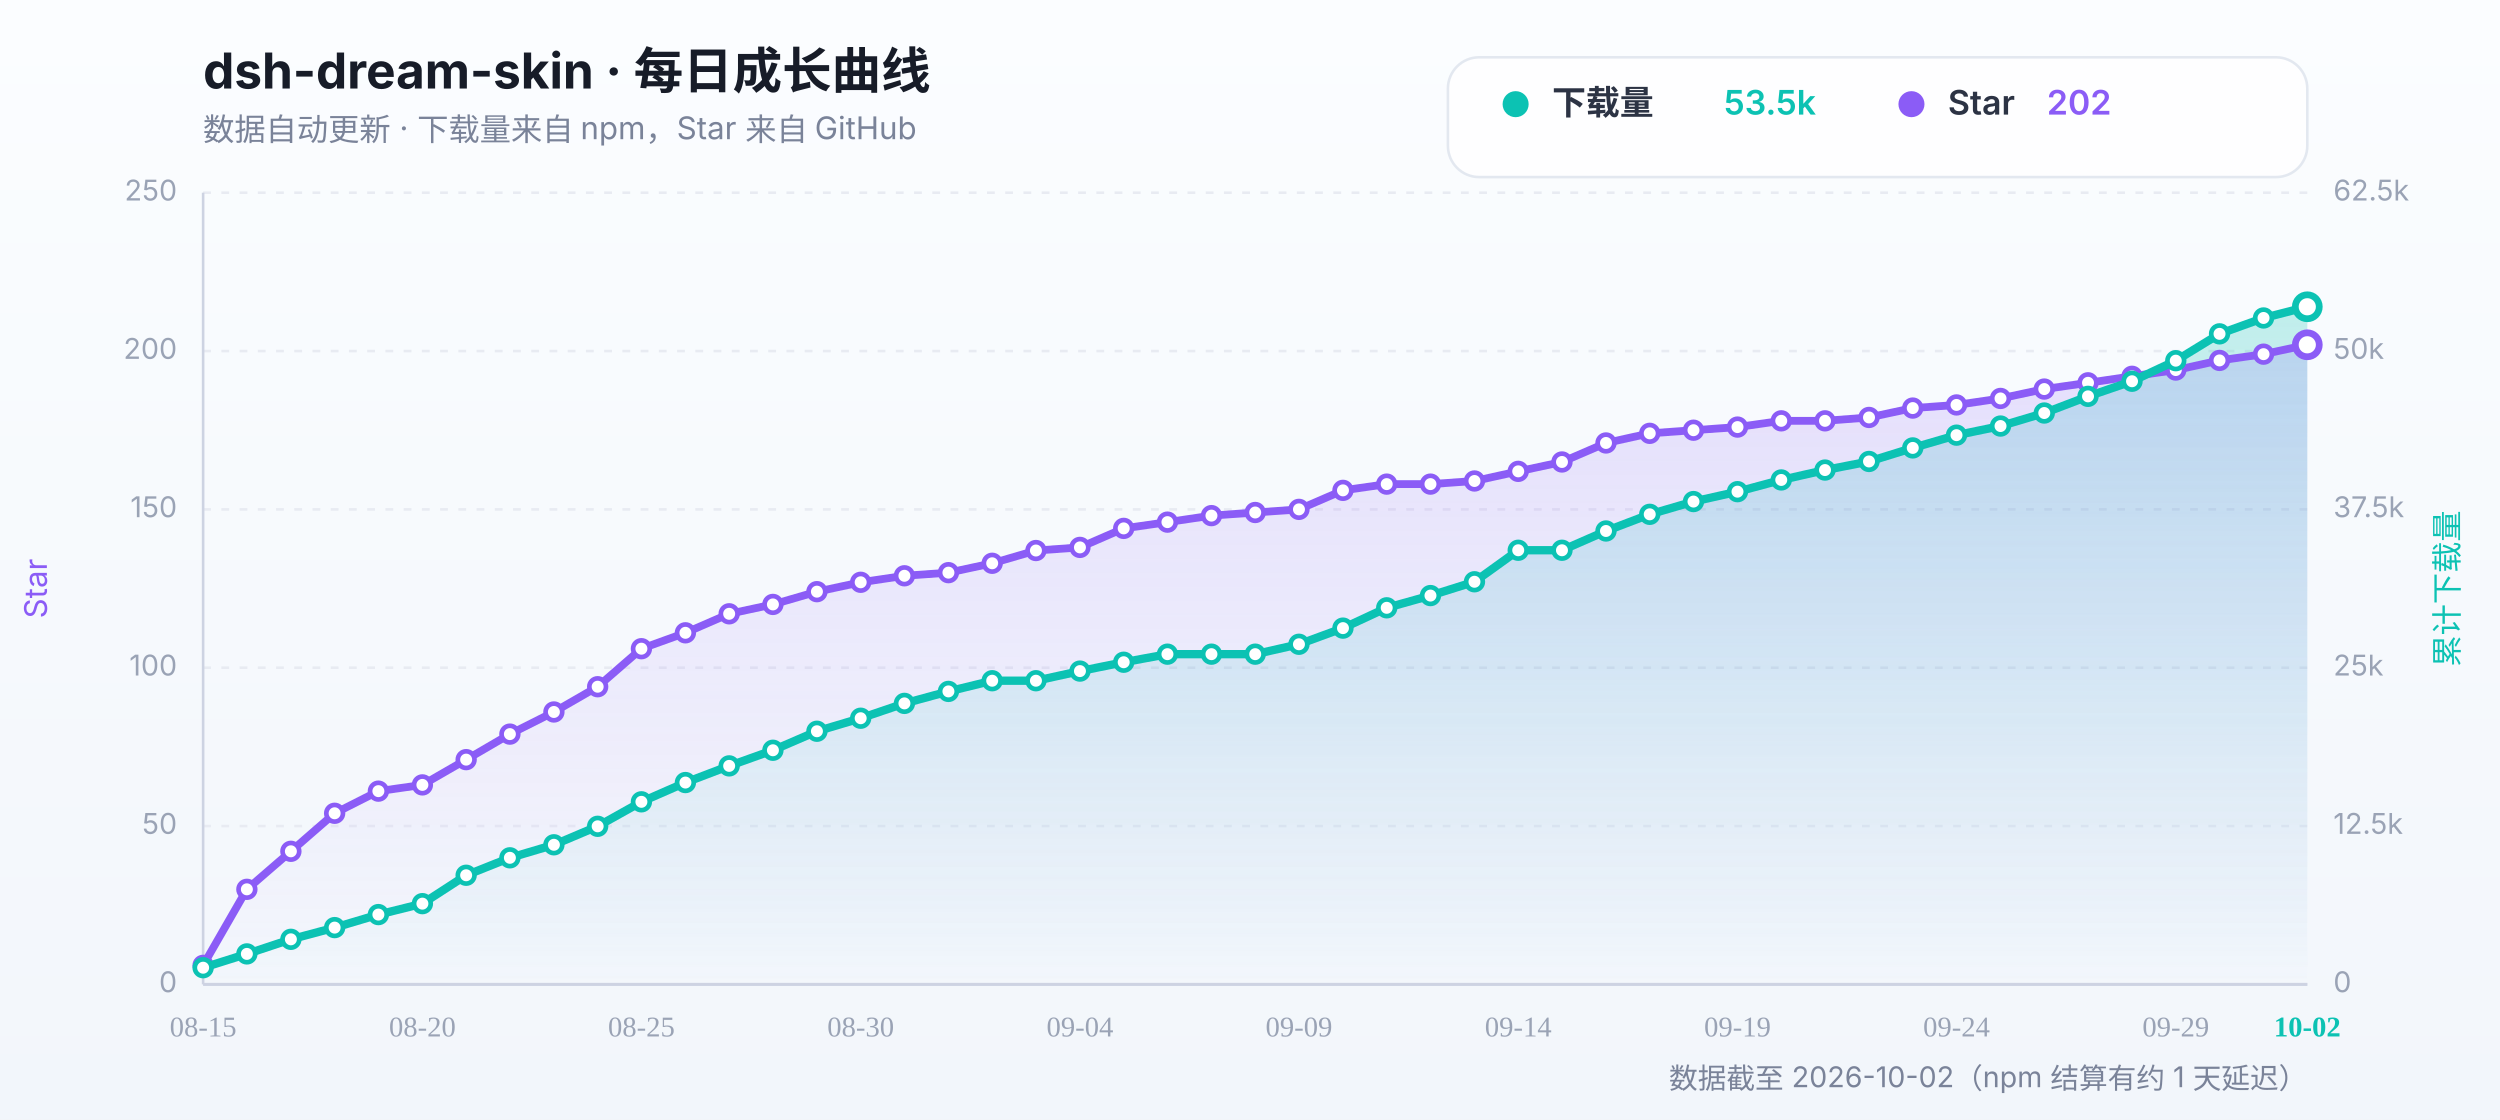
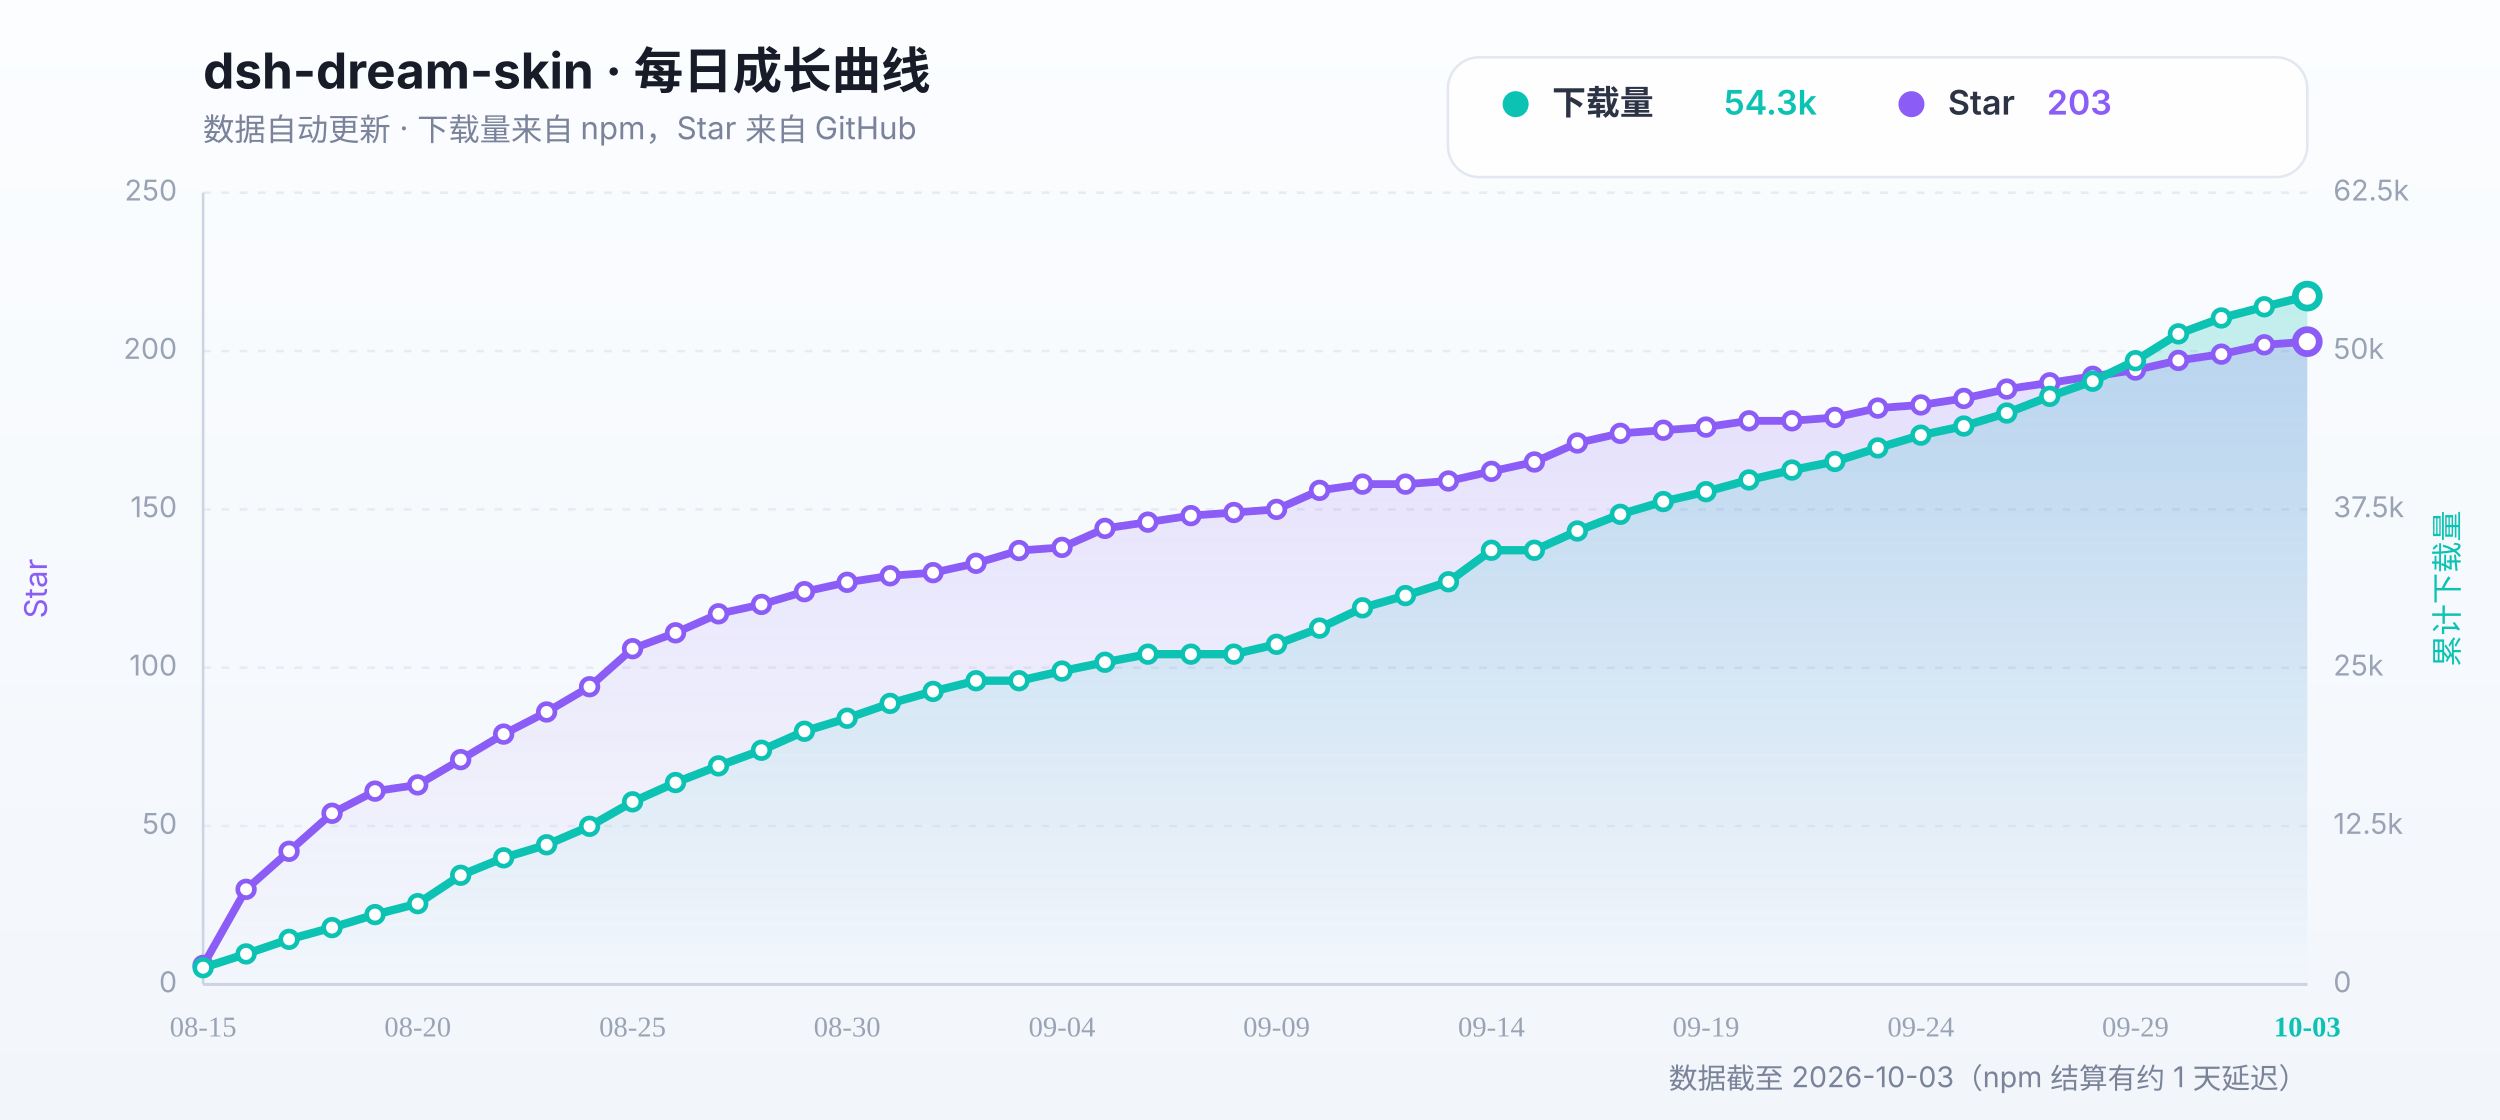
<svg xmlns="http://www.w3.org/2000/svg" width="960" height="430" viewBox="0 0 960 430" role="img" aria-label="dsh-dream-skin 每日 Star 与累计下载量双轴折线图">
  <defs>
    <linearGradient id="gradDl" x1="0" y1="0" x2="0" y2="1">
      <stop offset="0%" stop-color="#0cc2b3" stop-opacity="0.24" />
      <stop offset="100%" stop-color="#0cc2b3" stop-opacity="0" />
    </linearGradient>
    <linearGradient id="gradSt" x1="0" y1="0" x2="0" y2="1">
      <stop offset="0%" stop-color="#8b5cf6" stop-opacity="0.18" />
      <stop offset="100%" stop-color="#8b5cf6" stop-opacity="0" />
    </linearGradient>
    <linearGradient id="bgGrad" x1="0" y1="0" x2="0" y2="1">
      <stop offset="0%" stop-color="#fbfdff" />
      <stop offset="100%" stop-color="#f2f6fb" />
    </linearGradient>
  </defs>
  <rect width="960" height="430" fill="url(#bgGrad)" />
  <g font-family="system-ui,-apple-system,'Segoe UI',sans-serif">
    <text x="18" y="226" font-size="12" fill="#8b5cf6" transform="rotate(-90 18 226)" text-anchor="middle">Star</text>
    <text x="944" y="226" font-size="12" fill="#0cc2b3" transform="rotate(-90 944 226)" text-anchor="middle">累计下载量</text>
  </g>
  <text x="78" y="34" font-size="19" font-weight="700" fill="#171c28" font-family="system-ui,-apple-system,'Segoe UI',sans-serif">dsh-dream-skin · 每日成长曲线</text>
  <text x="78" y="54" font-size="12" fill="#7a8399" font-family="system-ui,-apple-system,'Segoe UI',sans-serif">数据自动更新 · 下载量来自 npm，Star 来自 GitHub</text>
  <g font-family="system-ui,-apple-system,'Segoe UI',sans-serif">
    <rect x="556" y="22" width="330" height="46" rx="12" fill="#ffffff" fill-opacity="0.72" stroke="#e3e8f0" stroke-width="1" />
    <circle cx="582" cy="40" r="5" fill="#0cc2b3" />
    <text x="596" y="44" font-size="13" font-weight="600" fill="#2c3344">下载量</text>
-     <text x="662" y="44" font-size="13" font-weight="600" fill="#0cc2b3">53.5k</text>
+     <text x="662" y="44" font-size="13" font-weight="600" fill="#0cc2b3">54.3k</text>
    <circle cx="734" cy="40" r="5" fill="#8b5cf6" />
    <text x="748" y="44" font-size="13" font-weight="600" fill="#2c3344">Star</text>
-     <text x="786" y="44" font-size="13" font-weight="600" fill="#8b5cf6">202</text>
+     <text x="786" y="44" font-size="13" font-weight="600" fill="#8b5cf6">203</text>
  </g>
  <line x1="78" y1="378.0" x2="886" y2="378.0" stroke="#d3d9e8" stroke-width="1.2" />
  <line x1="78" y1="317.2" x2="886" y2="317.2" stroke="#e8ebf2" stroke-width="1" stroke-dasharray="3 4" />
  <line x1="78" y1="256.4" x2="886" y2="256.4" stroke="#e8ebf2" stroke-width="1" stroke-dasharray="3 4" />
  <line x1="78" y1="195.6" x2="886" y2="195.6" stroke="#e8ebf2" stroke-width="1" stroke-dasharray="3 4" />
  <line x1="78" y1="134.8" x2="886" y2="134.8" stroke="#e8ebf2" stroke-width="1" stroke-dasharray="3 4" />
  <line x1="78" y1="74.0" x2="886" y2="74.0" stroke="#e8ebf2" stroke-width="1" stroke-dasharray="3 4" />
  <g font-family="system-ui,-apple-system,'Segoe UI',sans-serif">
    <text x="68" y="381.0" text-anchor="end" font-size="11" fill="#9aa3b5">0</text>
    <text x="68" y="320.2" text-anchor="end" font-size="11" fill="#9aa3b5">50</text>
    <text x="68" y="259.4" text-anchor="end" font-size="11" fill="#9aa3b5">100</text>
    <text x="68" y="198.6" text-anchor="end" font-size="11" fill="#9aa3b5">150</text>
    <text x="68" y="137.8" text-anchor="end" font-size="11" fill="#9aa3b5">200</text>
    <text x="68" y="77.0" text-anchor="end" font-size="11" fill="#9aa3b5">250</text>
    <text x="896" y="381.0" text-anchor="start" font-size="11" fill="#9aa3b5">0</text>
    <text x="896" y="320.2" text-anchor="start" font-size="11" fill="#9aa3b5">12.5k</text>
    <text x="896" y="259.4" text-anchor="start" font-size="11" fill="#9aa3b5">25k</text>
    <text x="896" y="198.6" text-anchor="start" font-size="11" fill="#9aa3b5">37.5k</text>
    <text x="896" y="137.8" text-anchor="start" font-size="11" fill="#9aa3b5">50k</text>
    <text x="896" y="77.0" text-anchor="start" font-size="11" fill="#9aa3b5">62.5k</text>
  </g>
  <line x1="78" y1="74" x2="78" y2="378" stroke="#cdd3e2" stroke-width="1" />
  <line x1="78" y1="378" x2="886" y2="378" stroke="#cdd3e2" stroke-width="1" />
-   <path d="M 78.0 378.0 L 78.0 371.6 L 94.8 366.3 L 111.7 360.7 L 128.5 356.2 L 145.3 351.2 L 162.2 347.0 L 179.0 336.1 L 195.8 329.4 L 212.7 324.4 L 229.5 317.3 L 246.3 307.9 L 263.2 300.5 L 280.0 294.1 L 296.8 288.1 L 313.7 280.8 L 330.5 275.8 L 347.3 270.1 L 364.2 265.5 L 381.0 261.4 L 397.8 261.4 L 414.7 257.7 L 431.5 254.3 L 448.3 251.2 L 465.2 251.2 L 482.0 251.2 L 498.8 247.4 L 515.7 241.2 L 532.5 233.4 L 549.3 228.7 L 566.2 223.4 L 583.0 211.3 L 599.8 211.3 L 616.7 203.9 L 633.5 197.5 L 650.3 192.6 L 667.2 188.8 L 684.0 184.3 L 700.8 180.5 L 717.7 177.2 L 734.5 172.0 L 751.3 167.1 L 768.2 163.6 L 785.0 158.6 L 801.8 152.2 L 818.7 146.4 L 835.5 138.5 L 852.3 128.2 L 869.2 122.1 L 886.0 117.8 L 886.0 378.0 Z" fill="url(#gradDl)" stroke="none" />
-   <path d="M 78.0 378.0 L 78.0 370.7 L 94.8 341.5 L 111.7 326.9 L 128.5 312.3 L 145.3 303.8 L 162.2 301.4 L 179.0 291.7 L 195.8 281.9 L 212.7 273.4 L 229.5 263.7 L 246.3 249.1 L 263.2 243.0 L 280.0 235.7 L 296.8 232.1 L 313.7 227.2 L 330.5 223.6 L 347.3 221.1 L 364.2 219.9 L 381.0 216.3 L 397.8 211.4 L 414.7 210.2 L 431.5 202.9 L 448.3 200.5 L 465.2 198.0 L 482.0 196.8 L 498.8 195.6 L 515.7 188.3 L 532.5 185.9 L 549.3 185.9 L 566.2 184.7 L 583.0 181.0 L 599.8 177.4 L 616.7 170.1 L 633.5 166.4 L 650.3 165.2 L 667.2 164.0 L 684.0 161.6 L 700.8 161.6 L 717.7 160.3 L 734.5 156.7 L 751.3 155.5 L 768.2 153.0 L 785.0 149.4 L 801.8 147.0 L 818.7 144.5 L 835.5 142.1 L 852.3 138.4 L 869.2 136.0 L 886.0 132.4 L 886.0 378.0 Z" fill="url(#gradSt)" stroke="none" />
-   <polyline points="78.0,370.7 94.8,341.5 111.7,326.9 128.5,312.3 145.3,303.8 162.2,301.4 179.0,291.7 195.8,281.9 212.7,273.4 229.5,263.7 246.3,249.1 263.2,243.0 280.0,235.7 296.8,232.1 313.7,227.2 330.5,223.6 347.3,221.1 364.2,219.9 381.0,216.3 397.8,211.4 414.7,210.2 431.5,202.9 448.3,200.5 465.2,198.0 482.0,196.8 498.8,195.6 515.7,188.3 532.5,185.9 549.3,185.9 566.2,184.7 583.0,181.0 599.8,177.4 616.7,170.1 633.5,166.4 650.3,165.2 667.2,164.0 684.0,161.6 700.8,161.6 717.7,160.3 734.5,156.7 751.3,155.5 768.2,153.0 785.0,149.4 801.8,147.0 818.7,144.5 835.5,142.1 852.3,138.4 869.2,136.0 886.0,132.4" fill="none" stroke="#8b5cf6" stroke-width="3" stroke-linecap="round" stroke-linejoin="round" />
+   <path d="M 78.0 378.0 L 78.0 371.6 L 94.5 366.3 L 111.0 360.7 L 127.5 356.2 L 144.0 351.2 L 160.4 347.0 L 176.9 336.1 L 193.4 329.4 L 209.9 324.4 L 226.4 317.3 L 242.9 307.9 L 259.4 300.5 L 275.9 294.1 L 292.4 288.1 L 308.9 280.8 L 325.3 275.8 L 341.8 270.1 L 358.3 265.5 L 374.8 261.4 L 391.3 261.4 L 407.8 257.7 L 424.3 254.3 L 440.8 251.2 L 457.3 251.2 L 473.8 251.2 L 490.2 247.4 L 506.7 241.2 L 523.2 233.4 L 539.7 228.7 L 556.2 223.4 L 572.7 211.3 L 589.2 211.3 L 605.7 203.9 L 622.2 197.5 L 638.7 192.6 L 655.1 188.8 L 671.6 184.3 L 688.1 180.5 L 704.6 177.2 L 721.1 172.0 L 737.6 167.1 L 754.1 163.6 L 770.6 158.6 L 787.1 152.2 L 803.6 146.4 L 820.0 138.5 L 836.5 128.2 L 853.0 122.1 L 869.5 117.8 L 886.0 113.7 L 886.0 378.0 Z" fill="url(#gradDl)" stroke="none" />
+   <path d="M 78.0 378.0 L 78.0 370.7 L 94.5 341.5 L 111.0 326.9 L 127.5 312.3 L 144.0 303.8 L 160.4 301.4 L 176.9 291.7 L 193.4 281.9 L 209.9 273.4 L 226.4 263.7 L 242.9 249.1 L 259.4 243.0 L 275.9 235.7 L 292.4 232.1 L 308.9 227.2 L 325.3 223.6 L 341.8 221.1 L 358.3 219.9 L 374.8 216.3 L 391.3 211.4 L 407.8 210.2 L 424.3 202.9 L 440.8 200.5 L 457.3 198.0 L 473.8 196.8 L 490.2 195.6 L 506.7 188.3 L 523.2 185.9 L 539.7 185.9 L 556.2 184.7 L 572.7 181.0 L 589.2 177.4 L 605.7 170.1 L 622.2 166.4 L 638.7 165.2 L 655.1 164.0 L 671.6 161.6 L 688.1 161.6 L 704.6 160.3 L 721.1 156.7 L 737.6 155.5 L 754.1 153.0 L 770.6 149.4 L 787.1 147.0 L 803.6 144.5 L 820.0 142.1 L 836.5 138.4 L 853.0 136.0 L 869.5 132.4 L 886.0 131.2 L 886.0 378.0 Z" fill="url(#gradSt)" stroke="none" />
+   <polyline points="78.0,370.7 94.5,341.5 111.0,326.9 127.5,312.3 144.0,303.8 160.4,301.4 176.9,291.7 193.4,281.9 209.9,273.4 226.4,263.7 242.9,249.1 259.4,243.0 275.9,235.7 292.4,232.1 308.9,227.2 325.3,223.6 341.8,221.1 358.3,219.9 374.8,216.3 391.3,211.4 407.8,210.2 424.3,202.9 440.8,200.5 457.3,198.0 473.8,196.8 490.2,195.6 506.7,188.3 523.2,185.9 539.7,185.9 556.2,184.7 572.7,181.0 589.2,177.4 605.7,170.1 622.2,166.4 638.7,165.2 655.1,164.0 671.6,161.6 688.1,161.6 704.6,160.3 721.1,156.7 737.6,155.5 754.1,153.0 770.6,149.4 787.1,147.0 803.6,144.5 820.0,142.1 836.5,138.4 853.0,136.0 869.5,132.4 886.0,131.2" fill="none" stroke="#8b5cf6" stroke-width="3" stroke-linecap="round" stroke-linejoin="round" />
  <circle cx="78.0" cy="370.7" r="3.2" fill="#ffffff" stroke="#8b5cf6" stroke-width="1.8" />
-   <circle cx="94.8" cy="341.5" r="3.2" fill="#ffffff" stroke="#8b5cf6" stroke-width="1.8" />
-   <circle cx="111.7" cy="326.9" r="3.2" fill="#ffffff" stroke="#8b5cf6" stroke-width="1.8" />
-   <circle cx="128.5" cy="312.3" r="3.2" fill="#ffffff" stroke="#8b5cf6" stroke-width="1.8" />
-   <circle cx="145.3" cy="303.8" r="3.2" fill="#ffffff" stroke="#8b5cf6" stroke-width="1.8" />
-   <circle cx="162.2" cy="301.4" r="3.2" fill="#ffffff" stroke="#8b5cf6" stroke-width="1.8" />
-   <circle cx="179.0" cy="291.7" r="3.2" fill="#ffffff" stroke="#8b5cf6" stroke-width="1.8" />
-   <circle cx="195.8" cy="281.9" r="3.2" fill="#ffffff" stroke="#8b5cf6" stroke-width="1.8" />
-   <circle cx="212.7" cy="273.4" r="3.2" fill="#ffffff" stroke="#8b5cf6" stroke-width="1.8" />
-   <circle cx="229.5" cy="263.7" r="3.2" fill="#ffffff" stroke="#8b5cf6" stroke-width="1.8" />
-   <circle cx="246.3" cy="249.1" r="3.2" fill="#ffffff" stroke="#8b5cf6" stroke-width="1.8" />
-   <circle cx="263.2" cy="243.0" r="3.2" fill="#ffffff" stroke="#8b5cf6" stroke-width="1.8" />
-   <circle cx="280.0" cy="235.7" r="3.2" fill="#ffffff" stroke="#8b5cf6" stroke-width="1.8" />
-   <circle cx="296.8" cy="232.1" r="3.2" fill="#ffffff" stroke="#8b5cf6" stroke-width="1.8" />
-   <circle cx="313.7" cy="227.2" r="3.2" fill="#ffffff" stroke="#8b5cf6" stroke-width="1.8" />
-   <circle cx="330.5" cy="223.6" r="3.2" fill="#ffffff" stroke="#8b5cf6" stroke-width="1.8" />
-   <circle cx="347.3" cy="221.1" r="3.2" fill="#ffffff" stroke="#8b5cf6" stroke-width="1.8" />
-   <circle cx="364.2" cy="219.9" r="3.2" fill="#ffffff" stroke="#8b5cf6" stroke-width="1.8" />
-   <circle cx="381.0" cy="216.3" r="3.2" fill="#ffffff" stroke="#8b5cf6" stroke-width="1.8" />
-   <circle cx="397.8" cy="211.4" r="3.2" fill="#ffffff" stroke="#8b5cf6" stroke-width="1.8" />
-   <circle cx="414.7" cy="210.2" r="3.2" fill="#ffffff" stroke="#8b5cf6" stroke-width="1.8" />
-   <circle cx="431.5" cy="202.9" r="3.2" fill="#ffffff" stroke="#8b5cf6" stroke-width="1.8" />
-   <circle cx="448.3" cy="200.5" r="3.2" fill="#ffffff" stroke="#8b5cf6" stroke-width="1.8" />
-   <circle cx="465.2" cy="198.0" r="3.2" fill="#ffffff" stroke="#8b5cf6" stroke-width="1.8" />
-   <circle cx="482.0" cy="196.8" r="3.2" fill="#ffffff" stroke="#8b5cf6" stroke-width="1.8" />
-   <circle cx="498.8" cy="195.6" r="3.2" fill="#ffffff" stroke="#8b5cf6" stroke-width="1.8" />
-   <circle cx="515.7" cy="188.3" r="3.2" fill="#ffffff" stroke="#8b5cf6" stroke-width="1.8" />
-   <circle cx="532.5" cy="185.9" r="3.2" fill="#ffffff" stroke="#8b5cf6" stroke-width="1.8" />
-   <circle cx="549.3" cy="185.9" r="3.2" fill="#ffffff" stroke="#8b5cf6" stroke-width="1.8" />
-   <circle cx="566.2" cy="184.7" r="3.2" fill="#ffffff" stroke="#8b5cf6" stroke-width="1.8" />
-   <circle cx="583.0" cy="181.0" r="3.2" fill="#ffffff" stroke="#8b5cf6" stroke-width="1.8" />
-   <circle cx="599.8" cy="177.4" r="3.2" fill="#ffffff" stroke="#8b5cf6" stroke-width="1.8" />
-   <circle cx="616.7" cy="170.1" r="3.2" fill="#ffffff" stroke="#8b5cf6" stroke-width="1.8" />
-   <circle cx="633.5" cy="166.4" r="3.2" fill="#ffffff" stroke="#8b5cf6" stroke-width="1.8" />
-   <circle cx="650.3" cy="165.2" r="3.2" fill="#ffffff" stroke="#8b5cf6" stroke-width="1.8" />
-   <circle cx="667.2" cy="164.0" r="3.2" fill="#ffffff" stroke="#8b5cf6" stroke-width="1.8" />
-   <circle cx="684.0" cy="161.6" r="3.2" fill="#ffffff" stroke="#8b5cf6" stroke-width="1.8" />
-   <circle cx="700.8" cy="161.6" r="3.2" fill="#ffffff" stroke="#8b5cf6" stroke-width="1.8" />
-   <circle cx="717.7" cy="160.3" r="3.2" fill="#ffffff" stroke="#8b5cf6" stroke-width="1.8" />
-   <circle cx="734.5" cy="156.7" r="3.2" fill="#ffffff" stroke="#8b5cf6" stroke-width="1.8" />
-   <circle cx="751.3" cy="155.5" r="3.2" fill="#ffffff" stroke="#8b5cf6" stroke-width="1.8" />
-   <circle cx="768.2" cy="153.0" r="3.2" fill="#ffffff" stroke="#8b5cf6" stroke-width="1.8" />
-   <circle cx="785.0" cy="149.4" r="3.2" fill="#ffffff" stroke="#8b5cf6" stroke-width="1.8" />
-   <circle cx="801.8" cy="147.0" r="3.2" fill="#ffffff" stroke="#8b5cf6" stroke-width="1.8" />
-   <circle cx="818.7" cy="144.5" r="3.2" fill="#ffffff" stroke="#8b5cf6" stroke-width="1.8" />
-   <circle cx="835.5" cy="142.1" r="3.2" fill="#ffffff" stroke="#8b5cf6" stroke-width="1.8" />
-   <circle cx="852.3" cy="138.4" r="3.2" fill="#ffffff" stroke="#8b5cf6" stroke-width="1.8" />
-   <circle cx="869.2" cy="136.0" r="3.2" fill="#ffffff" stroke="#8b5cf6" stroke-width="1.8" />
-   <circle cx="886.0" cy="132.4" r="4.6" fill="#ffffff" stroke="#8b5cf6" stroke-width="2.6" />
-   <polyline points="78.0,371.6 94.8,366.3 111.7,360.7 128.5,356.2 145.3,351.2 162.2,347.0 179.0,336.1 195.8,329.4 212.7,324.4 229.5,317.3 246.3,307.9 263.2,300.5 280.0,294.1 296.8,288.1 313.7,280.8 330.5,275.8 347.3,270.1 364.2,265.5 381.0,261.4 397.8,261.4 414.7,257.7 431.5,254.3 448.3,251.2 465.2,251.2 482.0,251.2 498.8,247.4 515.7,241.2 532.5,233.4 549.3,228.7 566.2,223.4 583.0,211.3 599.8,211.3 616.7,203.9 633.5,197.5 650.3,192.6 667.2,188.8 684.0,184.3 700.8,180.5 717.7,177.2 734.5,172.0 751.3,167.1 768.2,163.6 785.0,158.6 801.8,152.2 818.7,146.4 835.5,138.5 852.3,128.2 869.2,122.1 886.0,117.8" fill="none" stroke="#0cc2b3" stroke-width="3.2" stroke-linecap="round" stroke-linejoin="round" />
+   <circle cx="94.5" cy="341.5" r="3.2" fill="#ffffff" stroke="#8b5cf6" stroke-width="1.8" />
+   <circle cx="111.0" cy="326.9" r="3.2" fill="#ffffff" stroke="#8b5cf6" stroke-width="1.8" />
+   <circle cx="127.5" cy="312.3" r="3.2" fill="#ffffff" stroke="#8b5cf6" stroke-width="1.8" />
+   <circle cx="144.0" cy="303.8" r="3.2" fill="#ffffff" stroke="#8b5cf6" stroke-width="1.8" />
+   <circle cx="160.4" cy="301.4" r="3.2" fill="#ffffff" stroke="#8b5cf6" stroke-width="1.8" />
+   <circle cx="176.9" cy="291.7" r="3.2" fill="#ffffff" stroke="#8b5cf6" stroke-width="1.8" />
+   <circle cx="193.4" cy="281.9" r="3.2" fill="#ffffff" stroke="#8b5cf6" stroke-width="1.8" />
+   <circle cx="209.9" cy="273.4" r="3.2" fill="#ffffff" stroke="#8b5cf6" stroke-width="1.8" />
+   <circle cx="226.4" cy="263.7" r="3.2" fill="#ffffff" stroke="#8b5cf6" stroke-width="1.8" />
+   <circle cx="242.9" cy="249.1" r="3.2" fill="#ffffff" stroke="#8b5cf6" stroke-width="1.8" />
+   <circle cx="259.4" cy="243.0" r="3.2" fill="#ffffff" stroke="#8b5cf6" stroke-width="1.8" />
+   <circle cx="275.9" cy="235.7" r="3.2" fill="#ffffff" stroke="#8b5cf6" stroke-width="1.8" />
+   <circle cx="292.4" cy="232.1" r="3.2" fill="#ffffff" stroke="#8b5cf6" stroke-width="1.8" />
+   <circle cx="308.9" cy="227.2" r="3.2" fill="#ffffff" stroke="#8b5cf6" stroke-width="1.8" />
+   <circle cx="325.3" cy="223.6" r="3.2" fill="#ffffff" stroke="#8b5cf6" stroke-width="1.8" />
+   <circle cx="341.8" cy="221.1" r="3.2" fill="#ffffff" stroke="#8b5cf6" stroke-width="1.8" />
+   <circle cx="358.3" cy="219.9" r="3.2" fill="#ffffff" stroke="#8b5cf6" stroke-width="1.8" />
+   <circle cx="374.8" cy="216.3" r="3.2" fill="#ffffff" stroke="#8b5cf6" stroke-width="1.8" />
+   <circle cx="391.3" cy="211.4" r="3.2" fill="#ffffff" stroke="#8b5cf6" stroke-width="1.8" />
+   <circle cx="407.8" cy="210.2" r="3.2" fill="#ffffff" stroke="#8b5cf6" stroke-width="1.8" />
+   <circle cx="424.3" cy="202.9" r="3.2" fill="#ffffff" stroke="#8b5cf6" stroke-width="1.8" />
+   <circle cx="440.8" cy="200.5" r="3.2" fill="#ffffff" stroke="#8b5cf6" stroke-width="1.8" />
+   <circle cx="457.3" cy="198.0" r="3.2" fill="#ffffff" stroke="#8b5cf6" stroke-width="1.8" />
+   <circle cx="473.8" cy="196.8" r="3.2" fill="#ffffff" stroke="#8b5cf6" stroke-width="1.8" />
+   <circle cx="490.2" cy="195.6" r="3.2" fill="#ffffff" stroke="#8b5cf6" stroke-width="1.8" />
+   <circle cx="506.7" cy="188.3" r="3.2" fill="#ffffff" stroke="#8b5cf6" stroke-width="1.8" />
+   <circle cx="523.2" cy="185.9" r="3.2" fill="#ffffff" stroke="#8b5cf6" stroke-width="1.8" />
+   <circle cx="539.7" cy="185.9" r="3.2" fill="#ffffff" stroke="#8b5cf6" stroke-width="1.8" />
+   <circle cx="556.2" cy="184.7" r="3.2" fill="#ffffff" stroke="#8b5cf6" stroke-width="1.8" />
+   <circle cx="572.7" cy="181.0" r="3.2" fill="#ffffff" stroke="#8b5cf6" stroke-width="1.8" />
+   <circle cx="589.2" cy="177.4" r="3.2" fill="#ffffff" stroke="#8b5cf6" stroke-width="1.8" />
+   <circle cx="605.7" cy="170.1" r="3.2" fill="#ffffff" stroke="#8b5cf6" stroke-width="1.8" />
+   <circle cx="622.2" cy="166.4" r="3.2" fill="#ffffff" stroke="#8b5cf6" stroke-width="1.8" />
+   <circle cx="638.7" cy="165.2" r="3.2" fill="#ffffff" stroke="#8b5cf6" stroke-width="1.8" />
+   <circle cx="655.1" cy="164.0" r="3.2" fill="#ffffff" stroke="#8b5cf6" stroke-width="1.8" />
+   <circle cx="671.6" cy="161.6" r="3.2" fill="#ffffff" stroke="#8b5cf6" stroke-width="1.8" />
+   <circle cx="688.1" cy="161.6" r="3.2" fill="#ffffff" stroke="#8b5cf6" stroke-width="1.8" />
+   <circle cx="704.6" cy="160.3" r="3.2" fill="#ffffff" stroke="#8b5cf6" stroke-width="1.8" />
+   <circle cx="721.1" cy="156.7" r="3.2" fill="#ffffff" stroke="#8b5cf6" stroke-width="1.8" />
+   <circle cx="737.6" cy="155.5" r="3.2" fill="#ffffff" stroke="#8b5cf6" stroke-width="1.8" />
+   <circle cx="754.1" cy="153.0" r="3.2" fill="#ffffff" stroke="#8b5cf6" stroke-width="1.8" />
+   <circle cx="770.6" cy="149.4" r="3.2" fill="#ffffff" stroke="#8b5cf6" stroke-width="1.8" />
+   <circle cx="787.1" cy="147.0" r="3.2" fill="#ffffff" stroke="#8b5cf6" stroke-width="1.8" />
+   <circle cx="803.6" cy="144.5" r="3.2" fill="#ffffff" stroke="#8b5cf6" stroke-width="1.8" />
+   <circle cx="820.0" cy="142.1" r="3.2" fill="#ffffff" stroke="#8b5cf6" stroke-width="1.8" />
+   <circle cx="836.5" cy="138.4" r="3.2" fill="#ffffff" stroke="#8b5cf6" stroke-width="1.8" />
+   <circle cx="853.0" cy="136.0" r="3.2" fill="#ffffff" stroke="#8b5cf6" stroke-width="1.8" />
+   <circle cx="869.5" cy="132.4" r="3.2" fill="#ffffff" stroke="#8b5cf6" stroke-width="1.8" />
+   <circle cx="886.0" cy="131.2" r="4.6" fill="#ffffff" stroke="#8b5cf6" stroke-width="2.6" />
+   <polyline points="78.0,371.6 94.5,366.3 111.0,360.7 127.5,356.2 144.0,351.2 160.4,347.0 176.9,336.1 193.4,329.4 209.9,324.4 226.4,317.3 242.9,307.9 259.4,300.5 275.9,294.1 292.4,288.1 308.9,280.8 325.3,275.8 341.8,270.1 358.3,265.5 374.8,261.4 391.3,261.4 407.8,257.7 424.3,254.3 440.8,251.2 457.3,251.2 473.8,251.2 490.2,247.4 506.7,241.2 523.2,233.4 539.7,228.7 556.2,223.4 572.7,211.3 589.2,211.3 605.7,203.9 622.2,197.5 638.7,192.6 655.1,188.8 671.6,184.3 688.1,180.5 704.6,177.2 721.1,172.0 737.6,167.1 754.1,163.6 770.6,158.6 787.1,152.2 803.6,146.4 820.0,138.5 836.5,128.2 853.0,122.1 869.5,117.8 886.0,113.7" fill="none" stroke="#0cc2b3" stroke-width="3.2" stroke-linecap="round" stroke-linejoin="round" />
  <circle cx="78.0" cy="371.6" r="3.2" fill="#ffffff" stroke="#0cc2b3" stroke-width="1.8" />
-   <circle cx="94.8" cy="366.3" r="3.2" fill="#ffffff" stroke="#0cc2b3" stroke-width="1.8" />
-   <circle cx="111.7" cy="360.7" r="3.2" fill="#ffffff" stroke="#0cc2b3" stroke-width="1.8" />
-   <circle cx="128.5" cy="356.2" r="3.2" fill="#ffffff" stroke="#0cc2b3" stroke-width="1.8" />
-   <circle cx="145.3" cy="351.2" r="3.2" fill="#ffffff" stroke="#0cc2b3" stroke-width="1.8" />
-   <circle cx="162.2" cy="347.0" r="3.2" fill="#ffffff" stroke="#0cc2b3" stroke-width="1.8" />
-   <circle cx="179.0" cy="336.1" r="3.2" fill="#ffffff" stroke="#0cc2b3" stroke-width="1.8" />
-   <circle cx="195.8" cy="329.4" r="3.2" fill="#ffffff" stroke="#0cc2b3" stroke-width="1.8" />
-   <circle cx="212.7" cy="324.4" r="3.2" fill="#ffffff" stroke="#0cc2b3" stroke-width="1.8" />
-   <circle cx="229.5" cy="317.3" r="3.2" fill="#ffffff" stroke="#0cc2b3" stroke-width="1.8" />
-   <circle cx="246.3" cy="307.9" r="3.2" fill="#ffffff" stroke="#0cc2b3" stroke-width="1.8" />
-   <circle cx="263.2" cy="300.5" r="3.2" fill="#ffffff" stroke="#0cc2b3" stroke-width="1.8" />
-   <circle cx="280.0" cy="294.1" r="3.2" fill="#ffffff" stroke="#0cc2b3" stroke-width="1.8" />
-   <circle cx="296.8" cy="288.1" r="3.2" fill="#ffffff" stroke="#0cc2b3" stroke-width="1.8" />
-   <circle cx="313.7" cy="280.8" r="3.2" fill="#ffffff" stroke="#0cc2b3" stroke-width="1.8" />
-   <circle cx="330.5" cy="275.8" r="3.2" fill="#ffffff" stroke="#0cc2b3" stroke-width="1.8" />
-   <circle cx="347.3" cy="270.1" r="3.2" fill="#ffffff" stroke="#0cc2b3" stroke-width="1.8" />
-   <circle cx="364.2" cy="265.5" r="3.2" fill="#ffffff" stroke="#0cc2b3" stroke-width="1.8" />
-   <circle cx="381.0" cy="261.4" r="3.2" fill="#ffffff" stroke="#0cc2b3" stroke-width="1.8" />
-   <circle cx="397.8" cy="261.4" r="3.2" fill="#ffffff" stroke="#0cc2b3" stroke-width="1.8" />
-   <circle cx="414.7" cy="257.7" r="3.2" fill="#ffffff" stroke="#0cc2b3" stroke-width="1.8" />
-   <circle cx="431.5" cy="254.3" r="3.2" fill="#ffffff" stroke="#0cc2b3" stroke-width="1.8" />
-   <circle cx="448.3" cy="251.2" r="3.2" fill="#ffffff" stroke="#0cc2b3" stroke-width="1.8" />
-   <circle cx="465.2" cy="251.2" r="3.2" fill="#ffffff" stroke="#0cc2b3" stroke-width="1.8" />
-   <circle cx="482.0" cy="251.2" r="3.2" fill="#ffffff" stroke="#0cc2b3" stroke-width="1.8" />
-   <circle cx="498.8" cy="247.4" r="3.2" fill="#ffffff" stroke="#0cc2b3" stroke-width="1.8" />
-   <circle cx="515.7" cy="241.2" r="3.2" fill="#ffffff" stroke="#0cc2b3" stroke-width="1.8" />
-   <circle cx="532.5" cy="233.4" r="3.2" fill="#ffffff" stroke="#0cc2b3" stroke-width="1.8" />
-   <circle cx="549.3" cy="228.7" r="3.2" fill="#ffffff" stroke="#0cc2b3" stroke-width="1.8" />
-   <circle cx="566.2" cy="223.4" r="3.2" fill="#ffffff" stroke="#0cc2b3" stroke-width="1.8" />
-   <circle cx="583.0" cy="211.3" r="3.2" fill="#ffffff" stroke="#0cc2b3" stroke-width="1.8" />
-   <circle cx="599.8" cy="211.3" r="3.2" fill="#ffffff" stroke="#0cc2b3" stroke-width="1.8" />
-   <circle cx="616.7" cy="203.9" r="3.2" fill="#ffffff" stroke="#0cc2b3" stroke-width="1.8" />
-   <circle cx="633.5" cy="197.5" r="3.2" fill="#ffffff" stroke="#0cc2b3" stroke-width="1.8" />
-   <circle cx="650.3" cy="192.6" r="3.2" fill="#ffffff" stroke="#0cc2b3" stroke-width="1.8" />
-   <circle cx="667.2" cy="188.8" r="3.2" fill="#ffffff" stroke="#0cc2b3" stroke-width="1.8" />
-   <circle cx="684.0" cy="184.3" r="3.2" fill="#ffffff" stroke="#0cc2b3" stroke-width="1.8" />
-   <circle cx="700.8" cy="180.5" r="3.2" fill="#ffffff" stroke="#0cc2b3" stroke-width="1.8" />
-   <circle cx="717.7" cy="177.2" r="3.2" fill="#ffffff" stroke="#0cc2b3" stroke-width="1.8" />
-   <circle cx="734.5" cy="172.0" r="3.2" fill="#ffffff" stroke="#0cc2b3" stroke-width="1.8" />
-   <circle cx="751.3" cy="167.1" r="3.2" fill="#ffffff" stroke="#0cc2b3" stroke-width="1.8" />
-   <circle cx="768.2" cy="163.6" r="3.2" fill="#ffffff" stroke="#0cc2b3" stroke-width="1.8" />
-   <circle cx="785.0" cy="158.6" r="3.2" fill="#ffffff" stroke="#0cc2b3" stroke-width="1.8" />
-   <circle cx="801.8" cy="152.2" r="3.2" fill="#ffffff" stroke="#0cc2b3" stroke-width="1.8" />
-   <circle cx="818.7" cy="146.4" r="3.2" fill="#ffffff" stroke="#0cc2b3" stroke-width="1.8" />
-   <circle cx="835.5" cy="138.5" r="3.2" fill="#ffffff" stroke="#0cc2b3" stroke-width="1.8" />
-   <circle cx="852.3" cy="128.2" r="3.2" fill="#ffffff" stroke="#0cc2b3" stroke-width="1.8" />
-   <circle cx="869.2" cy="122.1" r="3.2" fill="#ffffff" stroke="#0cc2b3" stroke-width="1.8" />
-   <circle cx="886.0" cy="117.8" r="4.6" fill="#ffffff" stroke="#0cc2b3" stroke-width="2.6" />
+   <circle cx="94.5" cy="366.3" r="3.2" fill="#ffffff" stroke="#0cc2b3" stroke-width="1.8" />
+   <circle cx="111.0" cy="360.7" r="3.2" fill="#ffffff" stroke="#0cc2b3" stroke-width="1.8" />
+   <circle cx="127.5" cy="356.2" r="3.2" fill="#ffffff" stroke="#0cc2b3" stroke-width="1.8" />
+   <circle cx="144.0" cy="351.2" r="3.2" fill="#ffffff" stroke="#0cc2b3" stroke-width="1.8" />
+   <circle cx="160.4" cy="347.0" r="3.2" fill="#ffffff" stroke="#0cc2b3" stroke-width="1.8" />
+   <circle cx="176.9" cy="336.1" r="3.2" fill="#ffffff" stroke="#0cc2b3" stroke-width="1.8" />
+   <circle cx="193.4" cy="329.4" r="3.2" fill="#ffffff" stroke="#0cc2b3" stroke-width="1.8" />
+   <circle cx="209.9" cy="324.4" r="3.2" fill="#ffffff" stroke="#0cc2b3" stroke-width="1.8" />
+   <circle cx="226.4" cy="317.3" r="3.2" fill="#ffffff" stroke="#0cc2b3" stroke-width="1.8" />
+   <circle cx="242.9" cy="307.9" r="3.2" fill="#ffffff" stroke="#0cc2b3" stroke-width="1.8" />
+   <circle cx="259.4" cy="300.5" r="3.2" fill="#ffffff" stroke="#0cc2b3" stroke-width="1.8" />
+   <circle cx="275.9" cy="294.1" r="3.2" fill="#ffffff" stroke="#0cc2b3" stroke-width="1.8" />
+   <circle cx="292.4" cy="288.1" r="3.2" fill="#ffffff" stroke="#0cc2b3" stroke-width="1.8" />
+   <circle cx="308.9" cy="280.8" r="3.2" fill="#ffffff" stroke="#0cc2b3" stroke-width="1.8" />
+   <circle cx="325.3" cy="275.8" r="3.2" fill="#ffffff" stroke="#0cc2b3" stroke-width="1.8" />
+   <circle cx="341.8" cy="270.1" r="3.2" fill="#ffffff" stroke="#0cc2b3" stroke-width="1.8" />
+   <circle cx="358.3" cy="265.5" r="3.2" fill="#ffffff" stroke="#0cc2b3" stroke-width="1.8" />
+   <circle cx="374.8" cy="261.4" r="3.2" fill="#ffffff" stroke="#0cc2b3" stroke-width="1.8" />
+   <circle cx="391.3" cy="261.4" r="3.2" fill="#ffffff" stroke="#0cc2b3" stroke-width="1.8" />
+   <circle cx="407.8" cy="257.7" r="3.2" fill="#ffffff" stroke="#0cc2b3" stroke-width="1.8" />
+   <circle cx="424.3" cy="254.3" r="3.2" fill="#ffffff" stroke="#0cc2b3" stroke-width="1.8" />
+   <circle cx="440.8" cy="251.2" r="3.2" fill="#ffffff" stroke="#0cc2b3" stroke-width="1.8" />
+   <circle cx="457.3" cy="251.2" r="3.2" fill="#ffffff" stroke="#0cc2b3" stroke-width="1.8" />
+   <circle cx="473.8" cy="251.2" r="3.2" fill="#ffffff" stroke="#0cc2b3" stroke-width="1.8" />
+   <circle cx="490.2" cy="247.4" r="3.2" fill="#ffffff" stroke="#0cc2b3" stroke-width="1.8" />
+   <circle cx="506.7" cy="241.2" r="3.2" fill="#ffffff" stroke="#0cc2b3" stroke-width="1.8" />
+   <circle cx="523.2" cy="233.4" r="3.2" fill="#ffffff" stroke="#0cc2b3" stroke-width="1.8" />
+   <circle cx="539.7" cy="228.7" r="3.2" fill="#ffffff" stroke="#0cc2b3" stroke-width="1.8" />
+   <circle cx="556.2" cy="223.4" r="3.2" fill="#ffffff" stroke="#0cc2b3" stroke-width="1.8" />
+   <circle cx="572.7" cy="211.3" r="3.2" fill="#ffffff" stroke="#0cc2b3" stroke-width="1.8" />
+   <circle cx="589.2" cy="211.3" r="3.2" fill="#ffffff" stroke="#0cc2b3" stroke-width="1.8" />
+   <circle cx="605.7" cy="203.9" r="3.2" fill="#ffffff" stroke="#0cc2b3" stroke-width="1.8" />
+   <circle cx="622.2" cy="197.5" r="3.2" fill="#ffffff" stroke="#0cc2b3" stroke-width="1.8" />
+   <circle cx="638.7" cy="192.6" r="3.2" fill="#ffffff" stroke="#0cc2b3" stroke-width="1.8" />
+   <circle cx="655.1" cy="188.8" r="3.2" fill="#ffffff" stroke="#0cc2b3" stroke-width="1.8" />
+   <circle cx="671.6" cy="184.3" r="3.2" fill="#ffffff" stroke="#0cc2b3" stroke-width="1.8" />
+   <circle cx="688.1" cy="180.5" r="3.2" fill="#ffffff" stroke="#0cc2b3" stroke-width="1.8" />
+   <circle cx="704.6" cy="177.2" r="3.2" fill="#ffffff" stroke="#0cc2b3" stroke-width="1.8" />
+   <circle cx="721.1" cy="172.0" r="3.2" fill="#ffffff" stroke="#0cc2b3" stroke-width="1.8" />
+   <circle cx="737.6" cy="167.1" r="3.2" fill="#ffffff" stroke="#0cc2b3" stroke-width="1.8" />
+   <circle cx="754.1" cy="163.6" r="3.2" fill="#ffffff" stroke="#0cc2b3" stroke-width="1.8" />
+   <circle cx="770.6" cy="158.6" r="3.2" fill="#ffffff" stroke="#0cc2b3" stroke-width="1.8" />
+   <circle cx="787.1" cy="152.2" r="3.2" fill="#ffffff" stroke="#0cc2b3" stroke-width="1.8" />
+   <circle cx="803.6" cy="146.4" r="3.2" fill="#ffffff" stroke="#0cc2b3" stroke-width="1.8" />
+   <circle cx="820.0" cy="138.5" r="3.2" fill="#ffffff" stroke="#0cc2b3" stroke-width="1.8" />
+   <circle cx="836.5" cy="128.2" r="3.2" fill="#ffffff" stroke="#0cc2b3" stroke-width="1.8" />
+   <circle cx="853.0" cy="122.1" r="3.2" fill="#ffffff" stroke="#0cc2b3" stroke-width="1.8" />
+   <circle cx="869.5" cy="117.8" r="3.2" fill="#ffffff" stroke="#0cc2b3" stroke-width="1.8" />
+   <circle cx="886.0" cy="113.7" r="4.6" fill="#ffffff" stroke="#0cc2b3" stroke-width="2.6" />
  <text x="78.0" y="398" text-anchor="middle" font-size="11" fill="#9aa3b5">08-15</text>
-   <text x="162.2" y="398" text-anchor="middle" font-size="11" fill="#9aa3b5">08-20</text>
-   <text x="246.3" y="398" text-anchor="middle" font-size="11" fill="#9aa3b5">08-25</text>
-   <text x="330.5" y="398" text-anchor="middle" font-size="11" fill="#9aa3b5">08-30</text>
-   <text x="414.7" y="398" text-anchor="middle" font-size="11" fill="#9aa3b5">09-04</text>
-   <text x="498.8" y="398" text-anchor="middle" font-size="11" fill="#9aa3b5">09-09</text>
-   <text x="583.0" y="398" text-anchor="middle" font-size="11" fill="#9aa3b5">09-14</text>
-   <text x="667.2" y="398" text-anchor="middle" font-size="11" fill="#9aa3b5">09-19</text>
-   <text x="751.3" y="398" text-anchor="middle" font-size="11" fill="#9aa3b5">09-24</text>
-   <text x="835.5" y="398" text-anchor="middle" font-size="11" fill="#9aa3b5">09-29</text>
-   <text x="886.0" y="398" text-anchor="middle" font-size="11" fill="#0cc2b3" font-weight="600">10-02</text>
-   <text x="886" y="418" text-anchor="end" font-size="11" fill="#7a8399" font-family="system-ui,-apple-system,'Segoe UI',sans-serif">数据截至 2026-10-02（npm 结算有约 1 天延迟）</text>
+   <text x="160.4" y="398" text-anchor="middle" font-size="11" fill="#9aa3b5">08-20</text>
+   <text x="242.9" y="398" text-anchor="middle" font-size="11" fill="#9aa3b5">08-25</text>
+   <text x="325.3" y="398" text-anchor="middle" font-size="11" fill="#9aa3b5">08-30</text>
+   <text x="407.8" y="398" text-anchor="middle" font-size="11" fill="#9aa3b5">09-04</text>
+   <text x="490.2" y="398" text-anchor="middle" font-size="11" fill="#9aa3b5">09-09</text>
+   <text x="572.7" y="398" text-anchor="middle" font-size="11" fill="#9aa3b5">09-14</text>
+   <text x="655.1" y="398" text-anchor="middle" font-size="11" fill="#9aa3b5">09-19</text>
+   <text x="737.6" y="398" text-anchor="middle" font-size="11" fill="#9aa3b5">09-24</text>
+   <text x="820.0" y="398" text-anchor="middle" font-size="11" fill="#9aa3b5">09-29</text>
+   <text x="886.0" y="398" text-anchor="middle" font-size="11" fill="#0cc2b3" font-weight="600">10-03</text>
+   <text x="886" y="418" text-anchor="end" font-size="11" fill="#7a8399" font-family="system-ui,-apple-system,'Segoe UI',sans-serif">数据截至 2026-10-03（npm 结算有约 1 天延迟）</text>
</svg>
